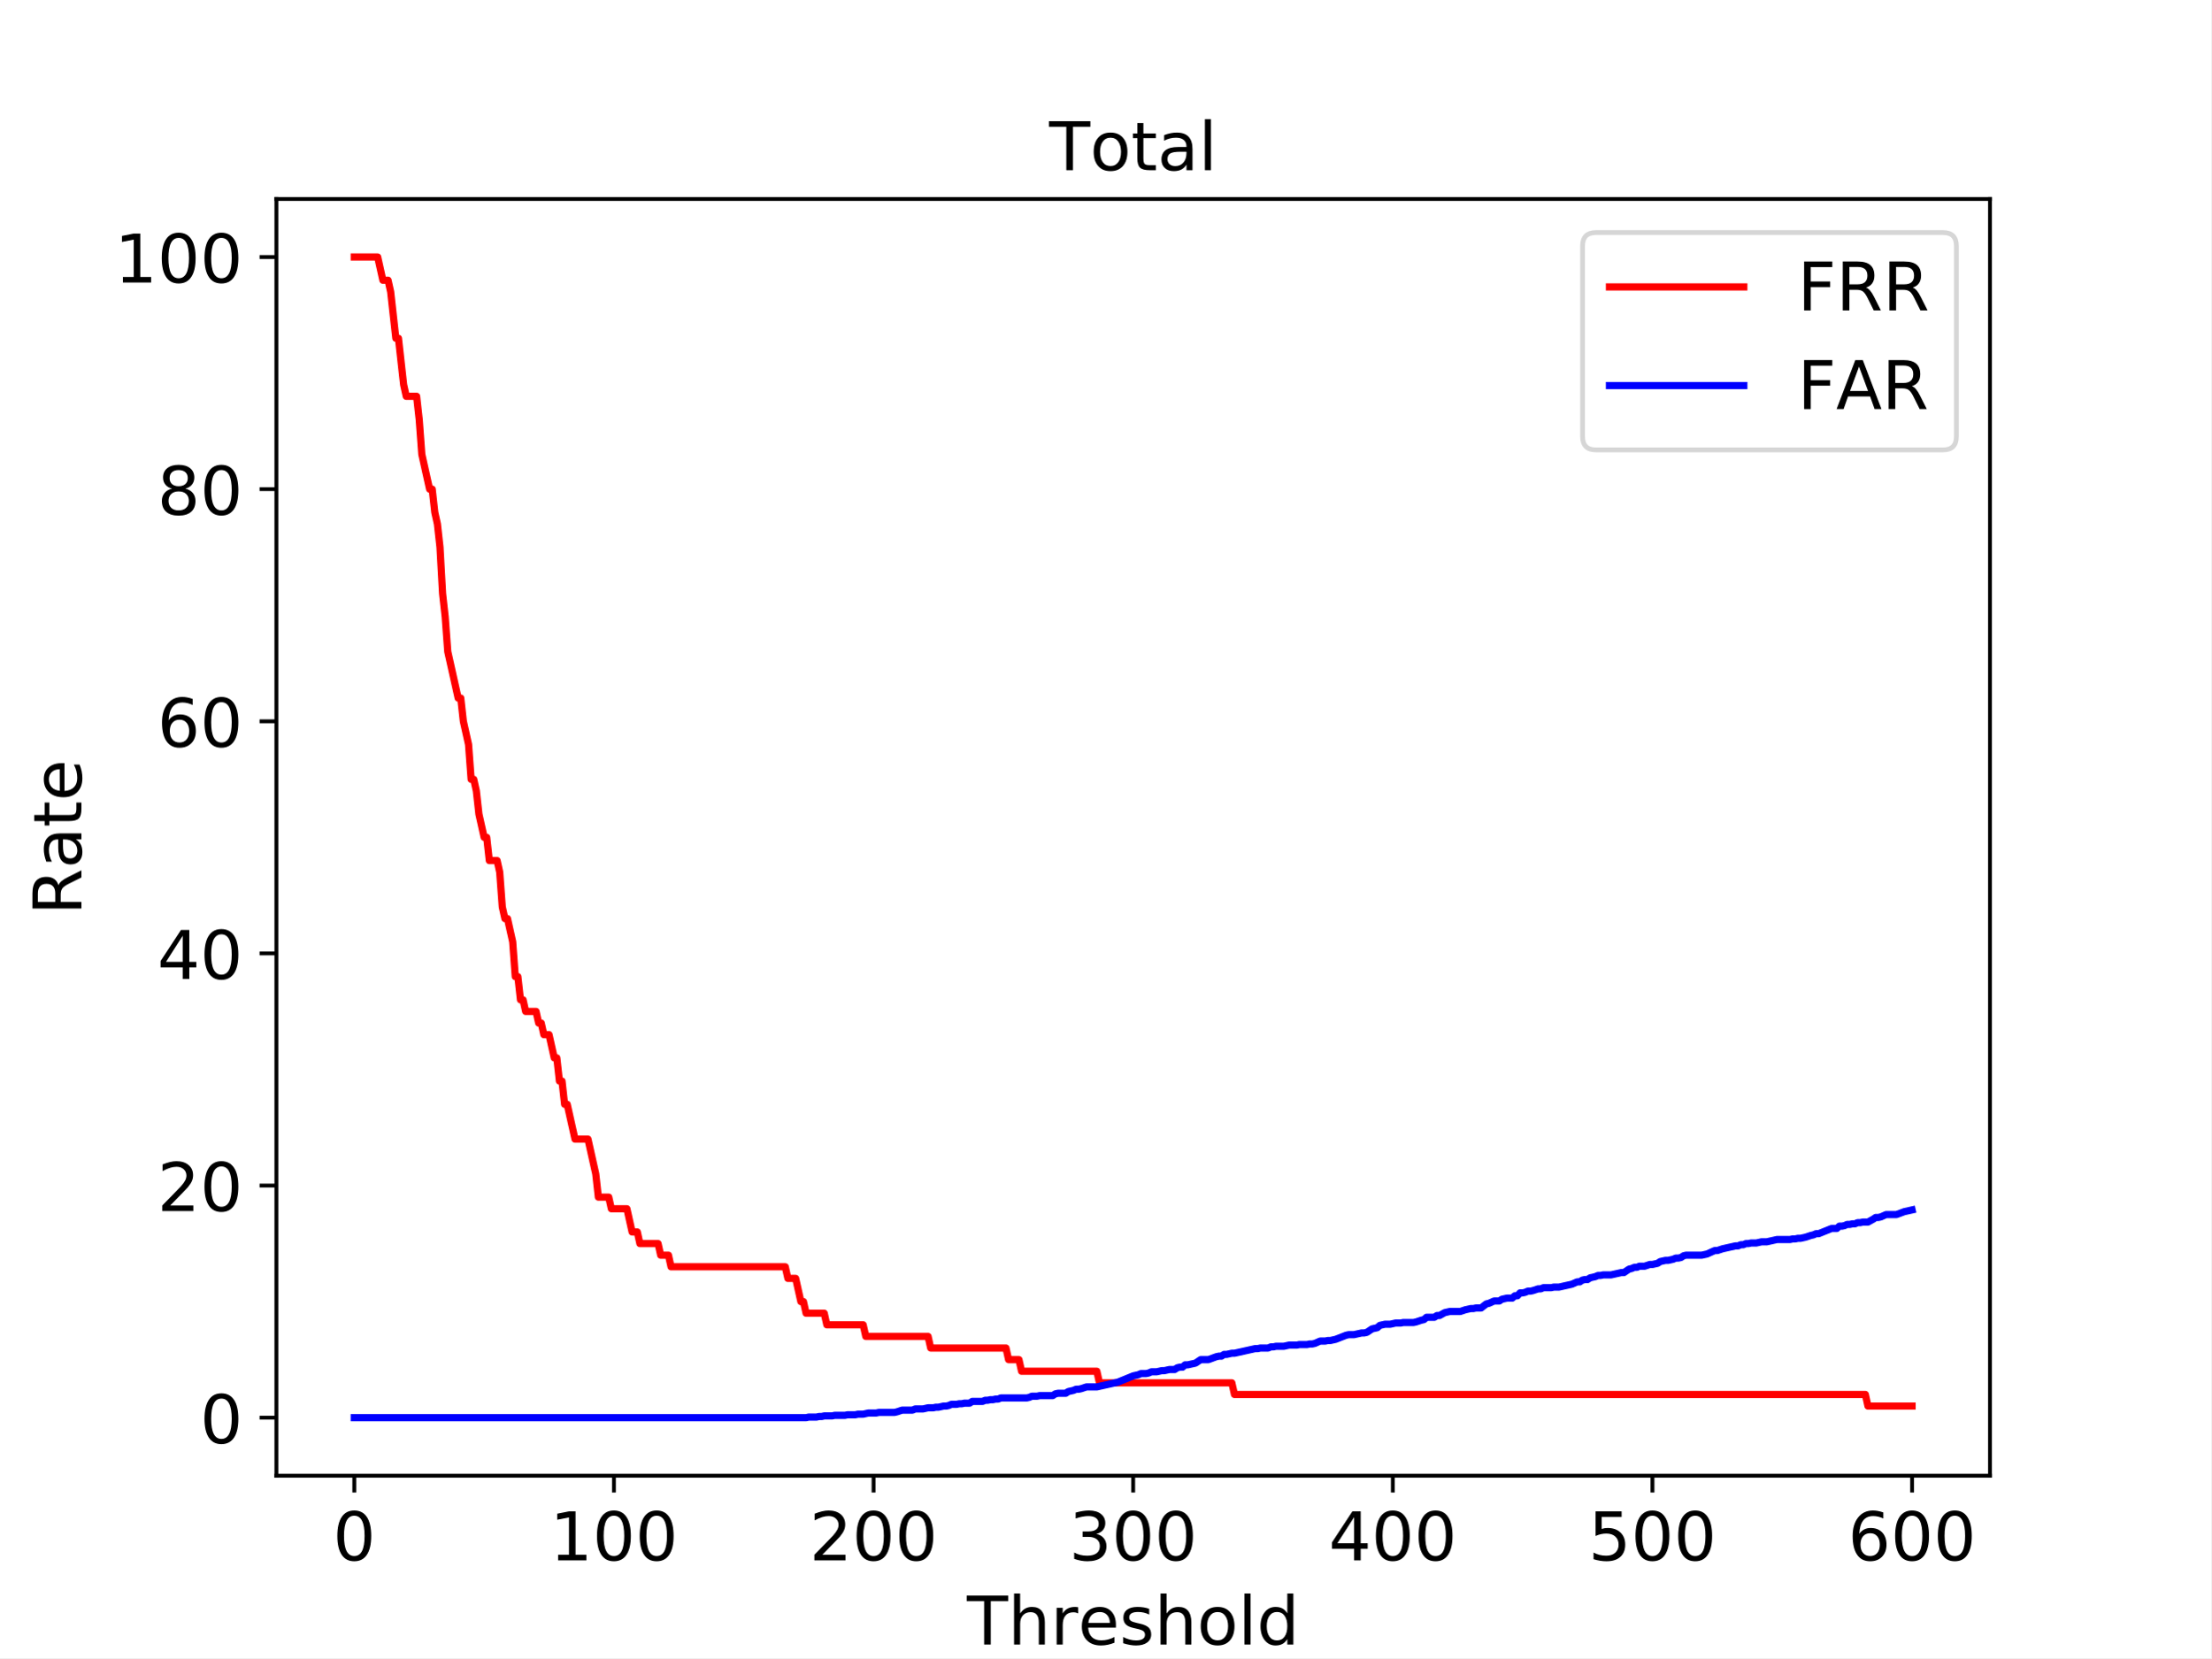
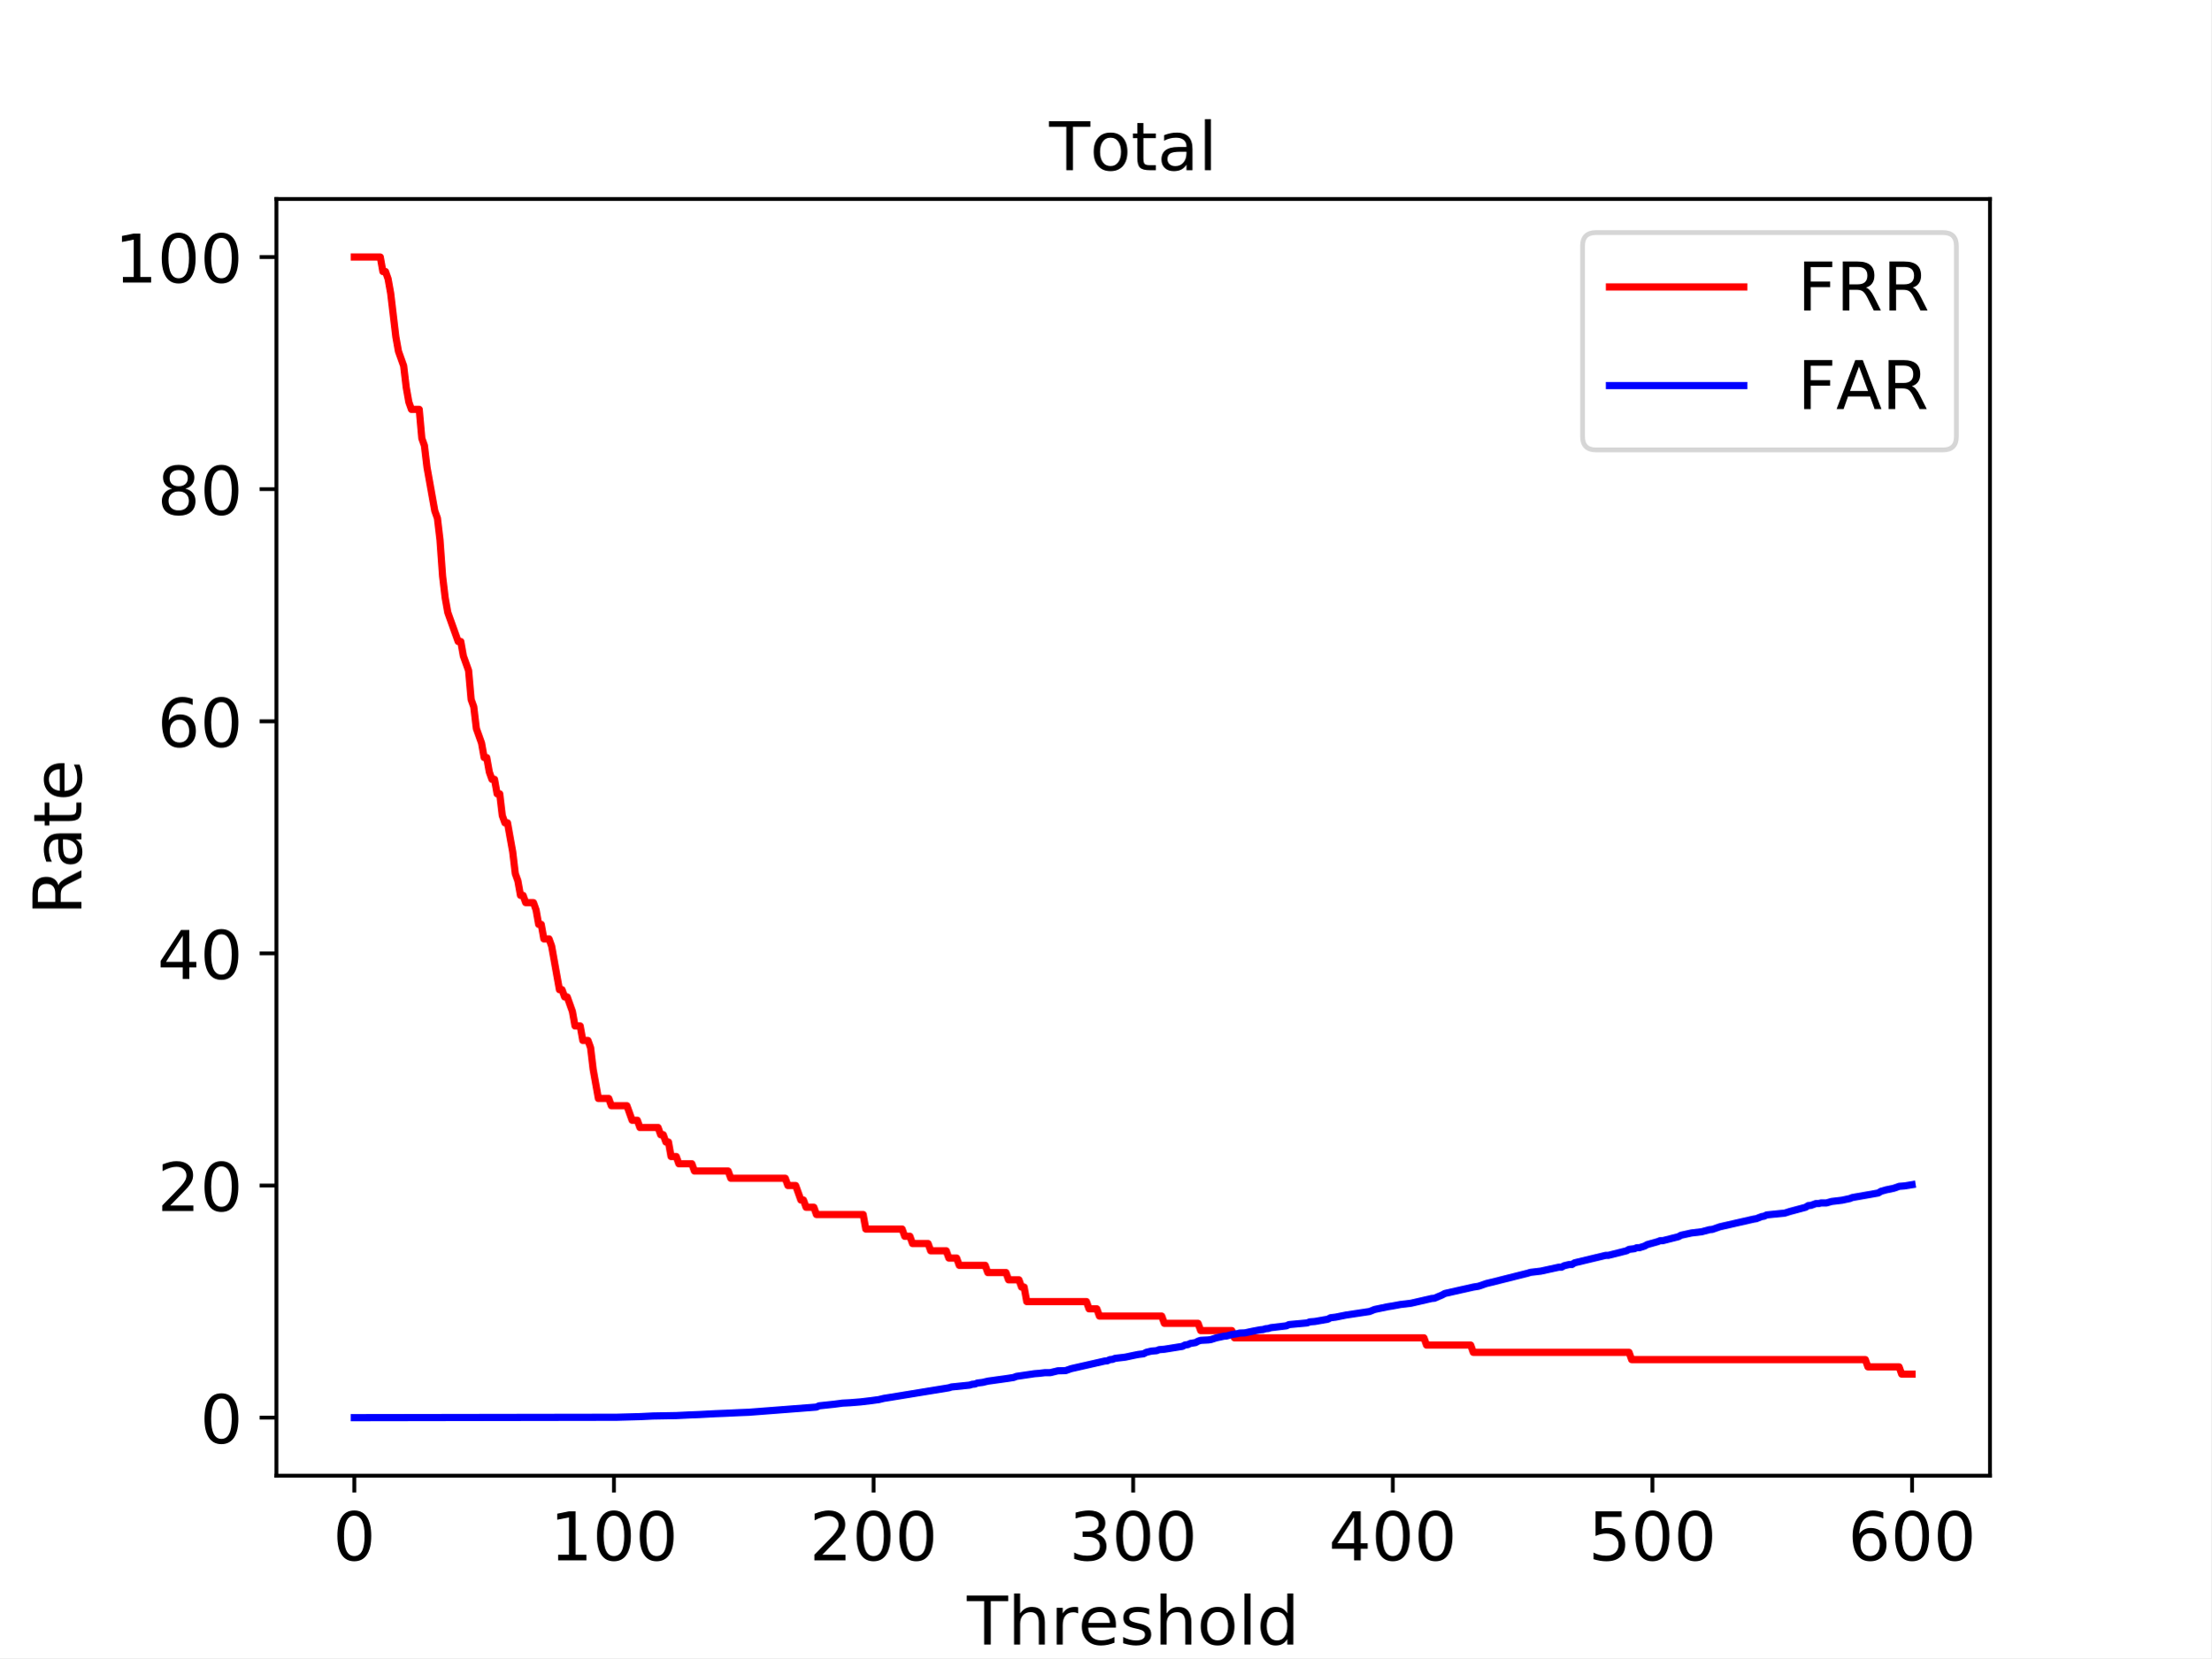
<svg xmlns="http://www.w3.org/2000/svg" xmlns:xlink="http://www.w3.org/1999/xlink" height="345.6pt" version="1.1" viewBox="0 0 460.8 345.6" width="460.8pt">
  <defs>
    <style type="text/css">
*{stroke-linecap:butt;stroke-linejoin:round;}
  </style>
  </defs>
  <g id="figure_1">
    <g id="patch_1">
      <path d="M 0 345.6  L 460.8 345.6  L 460.8 0  L 0 0  z " style="fill:#ffffff;" />
    </g>
    <g id="axes_1">
      <g id="patch_2">
        <path d="M 57.6 307.584  L 414.72 307.584  L 414.72 41.472  L 57.6 41.472  z " style="fill:#ffffff;" />
      </g>
      <g id="matplotlib.axis_1">
        <g id="xtick_1">
          <g id="line2d_1">
            <defs>
-               <path d="M 0 0  L 0 3.5  " id="mf4b3f9e26a" style="stroke:#000000;stroke-width:0.8;" />
-             </defs>
-             <g>
-               <use style="stroke:#000000;stroke-width:0.8;" x="73.833" xlink:href="#mf4b3f9e26a" y="307.584" />
+               <path d="M 0 0  L 0 3.5  " id="m0ca2208a7c" style="stroke:#000000;stroke-width:0.8;" />
+             </defs>
+             <g>
+               <use style="stroke:#000000;stroke-width:0.8;" x="73.833" xlink:href="#m0ca2208a7c" y="307.584" />
            </g>
          </g>
          <g id="text_1">
            <defs>
              <path d="M 31.781 66.406  Q 24.172 66.406 20.328 58.906  Q 16.5 51.422 16.5 36.375  Q 16.5 21.391 20.328 13.891  Q 24.172 6.391 31.781 6.391  Q 39.453 6.391 43.281 13.891  Q 47.125 21.391 47.125 36.375  Q 47.125 51.422 43.281 58.906  Q 39.453 66.406 31.781 66.406  z M 31.781 74.219  Q 44.047 74.219 50.516 64.516  Q 56.984 54.828 56.984 36.375  Q 56.984 17.969 50.516 8.266  Q 44.047 -1.422 31.781 -1.422  Q 19.531 -1.422 13.062 8.266  Q 6.594 17.969 6.594 36.375  Q 6.594 54.828 13.062 64.516  Q 19.531 74.219 31.781 74.219  z " id="DejaVuSans-48" />
            </defs>
            <g transform="translate(69.37898 325.2218)scale(0.14 -0.14)">
              <use xlink:href="#DejaVuSans-48" />
            </g>
          </g>
        </g>
        <g id="xtick_2">
          <g id="line2d_2">
            <g>
-               <use style="stroke:#000000;stroke-width:0.8;" x="127.942" xlink:href="#mf4b3f9e26a" y="307.584" />
+               <use style="stroke:#000000;stroke-width:0.8;" x="127.942" xlink:href="#m0ca2208a7c" y="307.584" />
            </g>
          </g>
          <g id="text_2">
            <defs>
              <path d="M 12.406 8.297  L 28.516 8.297  L 28.516 63.922  L 10.984 60.406  L 10.984 69.391  L 28.422 72.906  L 38.281 72.906  L 38.281 8.297  L 54.391 8.297  L 54.391 0  L 12.406 0  z " id="DejaVuSans-49" />
            </defs>
            <g transform="translate(114.5806 325.2218)scale(0.14 -0.14)">
              <use xlink:href="#DejaVuSans-49" />
              <use x="63.623" xlink:href="#DejaVuSans-48" />
              <use x="127.246" xlink:href="#DejaVuSans-48" />
            </g>
          </g>
        </g>
        <g id="xtick_3">
          <g id="line2d_3">
            <g>
-               <use style="stroke:#000000;stroke-width:0.8;" x="182.051" xlink:href="#mf4b3f9e26a" y="307.584" />
+               <use style="stroke:#000000;stroke-width:0.8;" x="182.051" xlink:href="#m0ca2208a7c" y="307.584" />
            </g>
          </g>
          <g id="text_3">
            <defs>
              <path d="M 19.188 8.297  L 53.609 8.297  L 53.609 0  L 7.328 0  L 7.328 8.297  Q 12.938 14.109 22.625 23.891  Q 32.328 33.688 34.812 36.531  Q 39.547 41.844 41.422 45.531  Q 43.312 49.219 43.312 52.781  Q 43.312 58.594 39.234 62.25  Q 35.156 65.922 28.609 65.922  Q 23.969 65.922 18.812 64.312  Q 13.672 62.703 7.812 59.422  L 7.812 69.391  Q 13.766 71.781 18.938 73  Q 24.125 74.219 28.422 74.219  Q 39.75 74.219 46.484 68.547  Q 53.219 62.891 53.219 53.422  Q 53.219 48.922 51.531 44.891  Q 49.859 40.875 45.406 35.406  Q 44.188 33.984 37.641 27.219  Q 31.109 20.453 19.188 8.297  z " id="DejaVuSans-50" />
            </defs>
            <g transform="translate(168.6897 325.2218)scale(0.14 -0.14)">
              <use xlink:href="#DejaVuSans-50" />
              <use x="63.623" xlink:href="#DejaVuSans-48" />
              <use x="127.246" xlink:href="#DejaVuSans-48" />
            </g>
          </g>
        </g>
        <g id="xtick_4">
          <g id="line2d_4">
            <g>
-               <use style="stroke:#000000;stroke-width:0.8;" x="236.16" xlink:href="#mf4b3f9e26a" y="307.584" />
+               <use style="stroke:#000000;stroke-width:0.8;" x="236.16" xlink:href="#m0ca2208a7c" y="307.584" />
            </g>
          </g>
          <g id="text_4">
            <defs>
              <path d="M 40.578 39.312  Q 47.656 37.797 51.625 33  Q 55.609 28.219 55.609 21.188  Q 55.609 10.406 48.188 4.484  Q 40.766 -1.422 27.094 -1.422  Q 22.516 -1.422 17.656 -0.516  Q 12.797 0.391 7.625 2.203  L 7.625 11.719  Q 11.719 9.328 16.594 8.109  Q 21.484 6.891 26.812 6.891  Q 36.078 6.891 40.938 10.547  Q 45.797 14.203 45.797 21.188  Q 45.797 27.641 41.281 31.266  Q 36.766 34.906 28.719 34.906  L 20.219 34.906  L 20.219 43.016  L 29.109 43.016  Q 36.375 43.016 40.234 45.922  Q 44.094 48.828 44.094 54.297  Q 44.094 59.906 40.109 62.906  Q 36.141 65.922 28.719 65.922  Q 24.656 65.922 20.016 65.031  Q 15.375 64.156 9.812 62.312  L 9.812 71.094  Q 15.438 72.656 20.344 73.438  Q 25.25 74.219 29.594 74.219  Q 40.828 74.219 47.359 69.109  Q 53.906 64.016 53.906 55.328  Q 53.906 49.266 50.438 45.094  Q 46.969 40.922 40.578 39.312  z " id="DejaVuSans-51" />
            </defs>
            <g transform="translate(222.7988 325.2218)scale(0.14 -0.14)">
              <use xlink:href="#DejaVuSans-51" />
              <use x="63.623" xlink:href="#DejaVuSans-48" />
              <use x="127.246" xlink:href="#DejaVuSans-48" />
            </g>
          </g>
        </g>
        <g id="xtick_5">
          <g id="line2d_5">
            <g>
-               <use style="stroke:#000000;stroke-width:0.8;" x="290.269" xlink:href="#mf4b3f9e26a" y="307.584" />
+               <use style="stroke:#000000;stroke-width:0.8;" x="290.269" xlink:href="#m0ca2208a7c" y="307.584" />
            </g>
          </g>
          <g id="text_5">
            <defs>
              <path d="M 37.797 64.312  L 12.891 25.391  L 37.797 25.391  z M 35.203 72.906  L 47.609 72.906  L 47.609 25.391  L 58.016 25.391  L 58.016 17.188  L 47.609 17.188  L 47.609 0  L 37.797 0  L 37.797 17.188  L 4.891 17.188  L 4.891 26.703  z " id="DejaVuSans-52" />
            </defs>
            <g transform="translate(276.9078 325.2218)scale(0.14 -0.14)">
              <use xlink:href="#DejaVuSans-52" />
              <use x="63.623" xlink:href="#DejaVuSans-48" />
              <use x="127.246" xlink:href="#DejaVuSans-48" />
            </g>
          </g>
        </g>
        <g id="xtick_6">
          <g id="line2d_6">
            <g>
-               <use style="stroke:#000000;stroke-width:0.8;" x="344.378" xlink:href="#mf4b3f9e26a" y="307.584" />
+               <use style="stroke:#000000;stroke-width:0.8;" x="344.378" xlink:href="#m0ca2208a7c" y="307.584" />
            </g>
          </g>
          <g id="text_6">
            <defs>
              <path d="M 10.797 72.906  L 49.516 72.906  L 49.516 64.594  L 19.828 64.594  L 19.828 46.734  Q 21.969 47.469 24.109 47.828  Q 26.266 48.188 28.422 48.188  Q 40.625 48.188 47.75 41.5  Q 54.891 34.812 54.891 23.391  Q 54.891 11.625 47.562 5.094  Q 40.234 -1.422 26.906 -1.422  Q 22.312 -1.422 17.547 -0.641  Q 12.797 0.141 7.719 1.703  L 7.719 11.625  Q 12.109 9.234 16.797 8.062  Q 21.484 6.891 26.703 6.891  Q 35.156 6.891 40.078 11.328  Q 45.016 15.766 45.016 23.391  Q 45.016 31 40.078 35.438  Q 35.156 39.891 26.703 39.891  Q 22.75 39.891 18.812 39.016  Q 14.891 38.141 10.797 36.281  z " id="DejaVuSans-53" />
            </defs>
            <g transform="translate(331.0169 325.2218)scale(0.14 -0.14)">
              <use xlink:href="#DejaVuSans-53" />
              <use x="63.623" xlink:href="#DejaVuSans-48" />
              <use x="127.246" xlink:href="#DejaVuSans-48" />
            </g>
          </g>
        </g>
        <g id="xtick_7">
          <g id="line2d_7">
            <g>
-               <use style="stroke:#000000;stroke-width:0.8;" x="398.487" xlink:href="#mf4b3f9e26a" y="307.584" />
+               <use style="stroke:#000000;stroke-width:0.8;" x="398.487" xlink:href="#m0ca2208a7c" y="307.584" />
            </g>
          </g>
          <g id="text_7">
            <defs>
              <path d="M 33.016 40.375  Q 26.375 40.375 22.484 35.828  Q 18.609 31.297 18.609 23.391  Q 18.609 15.531 22.484 10.953  Q 26.375 6.391 33.016 6.391  Q 39.656 6.391 43.531 10.953  Q 47.406 15.531 47.406 23.391  Q 47.406 31.297 43.531 35.828  Q 39.656 40.375 33.016 40.375  z M 52.594 71.297  L 52.594 62.312  Q 48.875 64.062 45.094 64.984  Q 41.312 65.922 37.594 65.922  Q 27.828 65.922 22.672 59.328  Q 17.531 52.734 16.797 39.406  Q 19.672 43.656 24.016 45.922  Q 28.375 48.188 33.594 48.188  Q 44.578 48.188 50.953 41.516  Q 57.328 34.859 57.328 23.391  Q 57.328 12.156 50.688 5.359  Q 44.047 -1.422 33.016 -1.422  Q 20.359 -1.422 13.672 8.266  Q 6.984 17.969 6.984 36.375  Q 6.984 53.656 15.188 63.938  Q 23.391 74.219 37.203 74.219  Q 40.922 74.219 44.703 73.484  Q 48.484 72.75 52.594 71.297  z " id="DejaVuSans-54" />
            </defs>
            <g transform="translate(385.126 325.2218)scale(0.14 -0.14)">
              <use xlink:href="#DejaVuSans-54" />
              <use x="63.623" xlink:href="#DejaVuSans-48" />
              <use x="127.246" xlink:href="#DejaVuSans-48" />
            </g>
          </g>
        </g>
        <g id="text_8">
          <defs>
            <path d="M -0.297 72.906  L 61.375 72.906  L 61.375 64.594  L 35.5 64.594  L 35.5 0  L 25.594 0  L 25.594 64.594  L -0.297 64.594  z " id="DejaVuSans-84" />
            <path d="M 54.891 33.016  L 54.891 0  L 45.906 0  L 45.906 32.719  Q 45.906 40.484 42.875 44.328  Q 39.844 48.188 33.797 48.188  Q 26.516 48.188 22.312 43.547  Q 18.109 38.922 18.109 30.906  L 18.109 0  L 9.078 0  L 9.078 75.984  L 18.109 75.984  L 18.109 46.188  Q 21.344 51.125 25.703 53.562  Q 30.078 56 35.797 56  Q 45.219 56 50.047 50.172  Q 54.891 44.344 54.891 33.016  z " id="DejaVuSans-104" />
            <path d="M 41.109 46.297  Q 39.594 47.172 37.812 47.578  Q 36.031 48 33.891 48  Q 26.266 48 22.188 43.047  Q 18.109 38.094 18.109 28.812  L 18.109 0  L 9.078 0  L 9.078 54.688  L 18.109 54.688  L 18.109 46.188  Q 20.953 51.172 25.484 53.578  Q 30.031 56 36.531 56  Q 37.453 56 38.578 55.875  Q 39.703 55.766 41.062 55.516  z " id="DejaVuSans-114" />
            <path d="M 56.203 29.594  L 56.203 25.203  L 14.891 25.203  Q 15.484 15.922 20.484 11.062  Q 25.484 6.203 34.422 6.203  Q 39.594 6.203 44.453 7.469  Q 49.312 8.734 54.109 11.281  L 54.109 2.781  Q 49.266 0.734 44.188 -0.344  Q 39.109 -1.422 33.891 -1.422  Q 20.797 -1.422 13.156 6.188  Q 5.516 13.812 5.516 26.812  Q 5.516 40.234 12.766 48.109  Q 20.016 56 32.328 56  Q 43.359 56 49.781 48.891  Q 56.203 41.797 56.203 29.594  z M 47.219 32.234  Q 47.125 39.594 43.094 43.984  Q 39.062 48.391 32.422 48.391  Q 24.906 48.391 20.391 44.141  Q 15.875 39.891 15.188 32.172  z " id="DejaVuSans-101" />
            <path d="M 44.281 53.078  L 44.281 44.578  Q 40.484 46.531 36.375 47.5  Q 32.281 48.484 27.875 48.484  Q 21.188 48.484 17.844 46.438  Q 14.5 44.391 14.5 40.281  Q 14.5 37.156 16.891 35.375  Q 19.281 33.594 26.516 31.984  L 29.594 31.297  Q 39.156 29.25 43.188 25.516  Q 47.219 21.781 47.219 15.094  Q 47.219 7.469 41.188 3.016  Q 35.156 -1.422 24.609 -1.422  Q 20.219 -1.422 15.453 -0.562  Q 10.688 0.297 5.422 2  L 5.422 11.281  Q 10.406 8.688 15.234 7.391  Q 20.062 6.109 24.812 6.109  Q 31.156 6.109 34.562 8.281  Q 37.984 10.453 37.984 14.406  Q 37.984 18.062 35.516 20.016  Q 33.062 21.969 24.703 23.781  L 21.578 24.516  Q 13.234 26.266 9.516 29.906  Q 5.812 33.547 5.812 39.891  Q 5.812 47.609 11.281 51.797  Q 16.75 56 26.812 56  Q 31.781 56 36.172 55.266  Q 40.578 54.547 44.281 53.078  z " id="DejaVuSans-115" />
            <path d="M 30.609 48.391  Q 23.391 48.391 19.188 42.75  Q 14.984 37.109 14.984 27.297  Q 14.984 17.484 19.156 11.844  Q 23.344 6.203 30.609 6.203  Q 37.797 6.203 41.984 11.859  Q 46.188 17.531 46.188 27.297  Q 46.188 37.016 41.984 42.703  Q 37.797 48.391 30.609 48.391  z M 30.609 56  Q 42.328 56 49.016 48.375  Q 55.719 40.766 55.719 27.297  Q 55.719 13.875 49.016 6.219  Q 42.328 -1.422 30.609 -1.422  Q 18.844 -1.422 12.172 6.219  Q 5.516 13.875 5.516 27.297  Q 5.516 40.766 12.172 48.375  Q 18.844 56 30.609 56  z " id="DejaVuSans-111" />
            <path d="M 9.422 75.984  L 18.406 75.984  L 18.406 0  L 9.422 0  z " id="DejaVuSans-108" />
            <path d="M 45.406 46.391  L 45.406 75.984  L 54.391 75.984  L 54.391 0  L 45.406 0  L 45.406 8.203  Q 42.578 3.328 38.25 0.953  Q 33.938 -1.422 27.875 -1.422  Q 17.969 -1.422 11.734 6.484  Q 5.516 14.406 5.516 27.297  Q 5.516 40.188 11.734 48.094  Q 17.969 56 27.875 56  Q 33.938 56 38.25 53.625  Q 42.578 51.266 45.406 46.391  z M 14.797 27.297  Q 14.797 17.391 18.875 11.75  Q 22.953 6.109 30.078 6.109  Q 37.203 6.109 41.297 11.75  Q 45.406 17.391 45.406 27.297  Q 45.406 37.203 41.297 42.844  Q 37.203 48.484 30.078 48.484  Q 22.953 48.484 18.875 42.844  Q 14.797 37.203 14.797 27.297  z " id="DejaVuSans-100" />
          </defs>
          <g transform="translate(201.5111 342.7712)scale(0.14 -0.14)">
            <use xlink:href="#DejaVuSans-84" />
            <use x="61.084" xlink:href="#DejaVuSans-104" />
            <use x="124.463" xlink:href="#DejaVuSans-114" />
            <use x="165.545" xlink:href="#DejaVuSans-101" />
            <use x="227.068" xlink:href="#DejaVuSans-115" />
            <use x="279.168" xlink:href="#DejaVuSans-104" />
            <use x="342.547" xlink:href="#DejaVuSans-111" />
            <use x="403.729" xlink:href="#DejaVuSans-108" />
            <use x="431.512" xlink:href="#DejaVuSans-100" />
          </g>
        </g>
      </g>
      <g id="matplotlib.axis_2">
        <g id="ytick_1">
          <g id="line2d_8">
            <defs>
-               <path d="M 0 0  L -3.5 0  " id="m99a7477999" style="stroke:#000000;stroke-width:0.8;" />
-             </defs>
-             <g>
-               <use style="stroke:#000000;stroke-width:0.8;" x="57.6" xlink:href="#m99a7477999" y="295.488" />
+               <path d="M 0 0  L -3.5 0  " id="m45d516241f" style="stroke:#000000;stroke-width:0.8;" />
+             </defs>
+             <g>
+               <use style="stroke:#000000;stroke-width:0.8;" x="57.6" xlink:href="#m45d516241f" y="295.488" />
            </g>
          </g>
          <g id="text_9">
            <g transform="translate(41.6925 300.8069)scale(0.14 -0.14)">
              <use xlink:href="#DejaVuSans-48" />
            </g>
          </g>
        </g>
        <g id="ytick_2">
          <g id="line2d_9">
            <g>
-               <use style="stroke:#000000;stroke-width:0.8;" x="57.6" xlink:href="#m99a7477999" y="247.104" />
+               <use style="stroke:#000000;stroke-width:0.8;" x="57.6" xlink:href="#m45d516241f" y="247.104" />
            </g>
          </g>
          <g id="text_10">
            <g transform="translate(32.785 252.4229)scale(0.14 -0.14)">
              <use xlink:href="#DejaVuSans-50" />
              <use x="63.623" xlink:href="#DejaVuSans-48" />
            </g>
          </g>
        </g>
        <g id="ytick_3">
          <g id="line2d_10">
            <g>
-               <use style="stroke:#000000;stroke-width:0.8;" x="57.6" xlink:href="#m99a7477999" y="198.72" />
+               <use style="stroke:#000000;stroke-width:0.8;" x="57.6" xlink:href="#m45d516241f" y="198.72" />
            </g>
          </g>
          <g id="text_11">
            <g transform="translate(32.785 204.0389)scale(0.14 -0.14)">
              <use xlink:href="#DejaVuSans-52" />
              <use x="63.623" xlink:href="#DejaVuSans-48" />
            </g>
          </g>
        </g>
        <g id="ytick_4">
          <g id="line2d_11">
            <g>
-               <use style="stroke:#000000;stroke-width:0.8;" x="57.6" xlink:href="#m99a7477999" y="150.336" />
+               <use style="stroke:#000000;stroke-width:0.8;" x="57.6" xlink:href="#m45d516241f" y="150.336" />
            </g>
          </g>
          <g id="text_12">
            <g transform="translate(32.785 155.6549)scale(0.14 -0.14)">
              <use xlink:href="#DejaVuSans-54" />
              <use x="63.623" xlink:href="#DejaVuSans-48" />
            </g>
          </g>
        </g>
        <g id="ytick_5">
          <g id="line2d_12">
            <g>
-               <use style="stroke:#000000;stroke-width:0.8;" x="57.6" xlink:href="#m99a7477999" y="101.952" />
+               <use style="stroke:#000000;stroke-width:0.8;" x="57.6" xlink:href="#m45d516241f" y="101.952" />
            </g>
          </g>
          <g id="text_13">
            <defs>
              <path d="M 31.781 34.625  Q 24.75 34.625 20.719 30.859  Q 16.703 27.094 16.703 20.516  Q 16.703 13.922 20.719 10.156  Q 24.75 6.391 31.781 6.391  Q 38.812 6.391 42.859 10.172  Q 46.922 13.969 46.922 20.516  Q 46.922 27.094 42.891 30.859  Q 38.875 34.625 31.781 34.625  z M 21.922 38.812  Q 15.578 40.375 12.031 44.719  Q 8.5 49.078 8.5 55.328  Q 8.5 64.062 14.719 69.141  Q 20.953 74.219 31.781 74.219  Q 42.672 74.219 48.875 69.141  Q 55.078 64.062 55.078 55.328  Q 55.078 49.078 51.531 44.719  Q 48 40.375 41.703 38.812  Q 48.828 37.156 52.797 32.312  Q 56.781 27.484 56.781 20.516  Q 56.781 9.906 50.312 4.234  Q 43.844 -1.422 31.781 -1.422  Q 19.734 -1.422 13.25 4.234  Q 6.781 9.906 6.781 20.516  Q 6.781 27.484 10.781 32.312  Q 14.797 37.156 21.922 38.812  z M 18.312 54.391  Q 18.312 48.734 21.844 45.562  Q 25.391 42.391 31.781 42.391  Q 38.141 42.391 41.719 45.562  Q 45.312 48.734 45.312 54.391  Q 45.312 60.062 41.719 63.234  Q 38.141 66.406 31.781 66.406  Q 25.391 66.406 21.844 63.234  Q 18.312 60.062 18.312 54.391  z " id="DejaVuSans-56" />
            </defs>
            <g transform="translate(32.785 107.2709)scale(0.14 -0.14)">
              <use xlink:href="#DejaVuSans-56" />
              <use x="63.623" xlink:href="#DejaVuSans-48" />
            </g>
          </g>
        </g>
        <g id="ytick_6">
          <g id="line2d_13">
            <g>
-               <use style="stroke:#000000;stroke-width:0.8;" x="57.6" xlink:href="#m99a7477999" y="53.568" />
+               <use style="stroke:#000000;stroke-width:0.8;" x="57.6" xlink:href="#m45d516241f" y="53.568" />
            </g>
          </g>
          <g id="text_14">
            <g transform="translate(23.8775 58.88691)scale(0.14 -0.14)">
              <use xlink:href="#DejaVuSans-49" />
              <use x="63.623" xlink:href="#DejaVuSans-48" />
              <use x="127.246" xlink:href="#DejaVuSans-48" />
            </g>
          </g>
        </g>
        <g id="text_15">
          <defs>
            <path d="M 44.391 34.188  Q 47.562 33.109 50.562 29.594  Q 53.562 26.078 56.594 19.922  L 66.609 0  L 56 0  L 46.688 18.703  Q 43.062 26.031 39.672 28.422  Q 36.281 30.812 30.422 30.812  L 19.672 30.812  L 19.672 0  L 9.812 0  L 9.812 72.906  L 32.078 72.906  Q 44.578 72.906 50.734 67.672  Q 56.891 62.453 56.891 51.906  Q 56.891 45.016 53.688 40.469  Q 50.484 35.938 44.391 34.188  z M 19.672 64.797  L 19.672 38.922  L 32.078 38.922  Q 39.203 38.922 42.844 42.219  Q 46.484 45.516 46.484 51.906  Q 46.484 58.297 42.844 61.547  Q 39.203 64.797 32.078 64.797  z " id="DejaVuSans-82" />
            <path d="M 34.281 27.484  Q 23.391 27.484 19.188 25  Q 14.984 22.516 14.984 16.5  Q 14.984 11.719 18.141 8.906  Q 21.297 6.109 26.703 6.109  Q 34.188 6.109 38.703 11.406  Q 43.219 16.703 43.219 25.484  L 43.219 27.484  z M 52.203 31.203  L 52.203 0  L 43.219 0  L 43.219 8.297  Q 40.141 3.328 35.547 0.953  Q 30.953 -1.422 24.312 -1.422  Q 15.922 -1.422 10.953 3.297  Q 6 8.016 6 15.922  Q 6 25.141 12.172 29.828  Q 18.359 34.516 30.609 34.516  L 43.219 34.516  L 43.219 35.406  Q 43.219 41.609 39.141 45  Q 35.062 48.391 27.688 48.391  Q 23 48.391 18.547 47.266  Q 14.109 46.141 10.016 43.891  L 10.016 52.203  Q 14.938 54.109 19.578 55.047  Q 24.219 56 28.609 56  Q 40.484 56 46.344 49.844  Q 52.203 43.703 52.203 31.203  z " id="DejaVuSans-97" />
            <path d="M 18.312 70.219  L 18.312 54.688  L 36.812 54.688  L 36.812 47.703  L 18.312 47.703  L 18.312 18.016  Q 18.312 11.328 20.141 9.422  Q 21.969 7.516 27.594 7.516  L 36.812 7.516  L 36.812 0  L 27.594 0  Q 17.188 0 13.234 3.875  Q 9.281 7.766 9.281 18.016  L 9.281 47.703  L 2.688 47.703  L 2.688 54.688  L 9.281 54.688  L 9.281 70.219  z " id="DejaVuSans-116" />
          </defs>
          <g transform="translate(16.96594 190.7308)rotate(-90)scale(0.14 -0.14)">
            <use xlink:href="#DejaVuSans-82" />
            <use x="69.451" xlink:href="#DejaVuSans-97" />
            <use x="130.73" xlink:href="#DejaVuSans-116" />
            <use x="169.939" xlink:href="#DejaVuSans-101" />
          </g>
        </g>
      </g>
      <g id="line2d_14">
-         <path clip-path="url(#pa098301bd2)" d="M 73.833 53.568  L 78.703 53.568  L 79.785 58.406  L 80.867 58.406  L 81.408 60.826  L 82.49 70.502  L 83.031 70.502  L 84.113 80.179  L 84.655 82.598  L 86.819 82.598  L 87.36 87.437  L 87.901 94.694  L 89.524 101.952  L 90.065 101.952  L 90.607 106.79  L 91.148 109.21  L 91.689 114.048  L 92.23 123.725  L 92.771 128.563  L 93.312 135.821  L 95.476 145.498  L 96.017 145.498  L 96.559 150.336  L 97.641 155.174  L 98.182 162.432  L 98.723 162.432  L 99.264 164.851  L 99.805 169.69  L 100.887 174.528  L 101.428 174.528  L 101.969 179.366  L 103.593 179.366  L 104.134 181.786  L 104.675 189.043  L 105.216 191.462  L 105.757 191.462  L 106.839 196.301  L 107.38 203.558  L 107.921 203.558  L 108.463 208.397  L 109.004 208.397  L 109.545 210.816  L 111.709 210.816  L 112.25 213.235  L 112.791 213.235  L 113.332 215.654  L 114.415 215.654  L 115.497 220.493  L 116.038 220.493  L 116.579 225.331  L 117.12 225.331  L 117.661 230.17  L 118.202 230.17  L 119.825 237.427  L 122.531 237.427  L 124.154 244.685  L 124.695 249.523  L 126.86 249.523  L 127.401 251.942  L 130.647 251.942  L 131.729 256.781  L 132.812 256.781  L 133.353 259.2  L 137.14 259.2  L 137.681 261.619  L 139.305 261.619  L 139.846 264.038  L 163.654 264.038  L 164.195 266.458  L 165.818 266.458  L 166.9 271.296  L 167.441 271.296  L 167.983 273.715  L 171.77 273.715  L 172.311 276.134  L 179.887 276.134  L 180.428 278.554  L 193.414 278.554  L 193.955 280.973  L 209.647 280.973  L 210.188 283.392  L 212.352 283.392  L 212.893 285.811  L 228.585 285.811  L 229.126 288.23  L 256.721 288.23  L 257.263 290.65  L 388.748 290.65  L 389.289 293.069  L 398.487 293.069  L 398.487 293.069  " style="fill:none;stroke:#ff0000;stroke-linecap:square;stroke-width:1.5;" />
+         <path clip-path="url(#p61e03d26b8)" d="M 73.833 53.568  L 79.244 53.568  L 79.785 56.592  L 80.326 56.592  L 80.867 58.104  L 81.408 61.128  L 82.49 70.2  L 83.031 73.224  L 84.113 76.248  L 84.655 80.784  L 85.196 83.808  L 85.737 85.32  L 87.36 85.32  L 87.901 91.368  L 88.442 92.88  L 88.983 97.416  L 90.607 106.488  L 91.148 108  L 91.689 112.536  L 92.23 120.096  L 92.771 124.632  L 93.312 127.656  L 95.476 133.704  L 96.017 133.704  L 96.559 136.728  L 97.641 139.752  L 98.182 145.8  L 98.723 147.312  L 99.264 151.848  L 100.346 154.872  L 100.887 157.896  L 101.428 157.896  L 101.969 160.92  L 102.511 162.432  L 103.052 162.432  L 103.593 165.456  L 104.134 165.456  L 104.675 169.992  L 105.216 171.504  L 105.757 171.504  L 106.839 177.552  L 107.38 182.088  L 107.921 183.6  L 108.463 186.624  L 109.004 186.624  L 109.545 188.136  L 111.168 188.136  L 111.709 189.648  L 112.25 192.672  L 112.791 192.672  L 113.332 195.696  L 114.415 195.696  L 114.956 197.208  L 116.579 206.28  L 117.12 206.28  L 117.661 207.792  L 118.202 207.792  L 119.284 210.816  L 119.825 213.84  L 120.908 213.84  L 121.449 216.864  L 122.531 216.864  L 123.072 218.376  L 123.613 222.912  L 124.695 228.96  L 126.86 228.96  L 127.401 230.472  L 130.647 230.472  L 131.729 233.496  L 132.812 233.496  L 133.353 235.008  L 137.14 235.008  L 137.681 236.52  L 138.223 236.52  L 138.764 238.032  L 139.305 238.032  L 139.846 241.056  L 140.928 241.056  L 141.469 242.568  L 144.175 242.568  L 144.716 244.08  L 151.75 244.08  L 152.291 245.592  L 163.654 245.592  L 164.195 247.104  L 165.818 247.104  L 166.9 250.128  L 167.441 250.128  L 167.983 251.64  L 169.606 251.64  L 170.147 253.152  L 179.887 253.152  L 180.428 256.176  L 188.003 256.176  L 188.544 257.688  L 189.626 257.688  L 190.167 259.2  L 193.414 259.2  L 193.955 260.712  L 197.201 260.712  L 197.743 262.224  L 199.366 262.224  L 199.907 263.736  L 205.318 263.736  L 205.859 265.248  L 209.647 265.248  L 210.188 266.76  L 212.352 266.76  L 212.893 268.272  L 213.434 268.272  L 213.975 271.296  L 226.42 271.296  L 226.961 272.808  L 228.585 272.808  L 229.126 274.32  L 242.112 274.32  L 242.653 275.832  L 249.687 275.832  L 250.228 277.344  L 256.721 277.344  L 257.263 278.856  L 296.762 278.856  L 297.303 280.368  L 306.502 280.368  L 307.043 281.88  L 339.508 281.88  L 340.049 283.392  L 388.748 283.392  L 389.289 284.904  L 395.782 284.904  L 396.323 286.416  L 398.487 286.416  L 398.487 286.416  " style="fill:none;stroke:#ff0000;stroke-linecap:square;stroke-width:1.5;" />
      </g>
      <g id="line2d_15">
-         <path clip-path="url(#pa098301bd2)" d="M 73.833 295.488  L 167.983 295.488  L 168.524 295.367  L 170.147 295.367  L 170.688 295.246  L 171.229 295.246  L 171.77 295.125  L 173.393 295.125  L 173.935 295.004  L 176.099 295.004  L 176.64 294.883  L 178.263 294.883  L 178.804 294.762  L 179.887 294.762  L 180.969 294.52  L 182.592 294.52  L 183.133 294.399  L 186.38 294.399  L 186.921 294.278  L 188.003 293.916  L 190.167 293.916  L 190.708 293.674  L 192.332 293.674  L 193.414 293.432  L 194.496 293.432  L 195.037 293.311  L 195.578 293.311  L 196.66 293.069  L 197.201 293.069  L 197.743 292.948  L 198.284 292.706  L 199.366 292.706  L 199.907 292.585  L 200.448 292.585  L 200.989 292.464  L 202.071 292.464  L 202.612 292.101  L 204.777 292.101  L 205.318 291.859  L 205.859 291.859  L 206.4 291.738  L 206.941 291.738  L 207.482 291.617  L 208.023 291.617  L 208.564 291.375  L 213.975 291.375  L 214.516 291.254  L 215.057 291.012  L 216.14 291.012  L 216.681 290.892  L 219.386 290.892  L 219.927 290.529  L 220.468 290.408  L 222.092 290.408  L 222.633 290.045  L 223.715 289.803  L 224.256 289.561  L 224.797 289.561  L 225.338 289.44  L 226.42 289.077  L 228.585 289.077  L 232.913 288.109  L 236.16 286.779  L 237.242 286.537  L 237.783 286.295  L 238.865 286.295  L 239.407 286.174  L 239.948 285.932  L 241.03 285.932  L 242.112 285.69  L 242.653 285.69  L 243.735 285.448  L 244.817 285.448  L 245.359 285.085  L 245.9 284.964  L 246.441 284.964  L 246.982 284.481  L 247.523 284.481  L 249.146 284.118  L 250.228 283.392  L 251.852 283.392  L 253.475 282.787  L 254.016 282.666  L 254.557 282.666  L 255.098 282.303  L 255.639 282.303  L 256.721 282.061  L 257.263 282.061  L 261.591 281.094  L 262.132 281.094  L 262.673 280.973  L 264.297 280.973  L 264.838 280.731  L 265.379 280.731  L 265.92 280.61  L 267.543 280.61  L 268.625 280.368  L 270.249 280.368  L 270.79 280.247  L 272.413 280.247  L 272.954 280.126  L 273.495 280.126  L 274.036 280.005  L 275.119 279.521  L 276.201 279.521  L 276.742 279.4  L 277.283 279.4  L 278.365 279.158  L 280.529 278.312  L 281.071 278.191  L 282.153 278.191  L 283.776 277.828  L 284.317 277.828  L 284.858 277.707  L 285.94 276.981  L 287.023 276.739  L 287.564 276.255  L 288.646 276.013  L 289.728 276.013  L 290.81 275.772  L 291.892 275.772  L 292.433 275.651  L 294.598 275.651  L 295.139 275.53  L 296.221 275.167  L 296.762 275.046  L 297.303 274.562  L 298.927 274.562  L 299.468 274.199  L 300.009 274.199  L 301.091 273.594  L 302.173 273.352  L 304.337 273.352  L 305.42 272.989  L 306.502 272.748  L 307.043 272.748  L 307.584 272.627  L 308.666 272.627  L 309.748 271.78  L 310.289 271.659  L 311.372 271.175  L 312.454 271.175  L 312.995 270.812  L 314.077 270.57  L 315.159 270.57  L 315.7 270.086  L 316.241 270.086  L 316.783 269.482  L 317.324 269.482  L 317.865 269.361  L 318.406 269.119  L 318.947 269.119  L 319.488 268.998  L 320.57 268.635  L 321.111 268.635  L 321.652 268.393  L 323.276 268.393  L 323.817 268.272  L 324.899 268.272  L 327.604 267.667  L 328.687 267.183  L 329.228 267.183  L 329.769 266.82  L 330.31 266.7  L 330.851 266.7  L 331.392 266.337  L 332.474 266.095  L 333.015 265.853  L 333.556 265.853  L 334.097 265.732  L 335.721 265.732  L 337.885 265.248  L 338.426 265.248  L 339.508 264.522  L 340.049 264.401  L 340.591 264.159  L 341.132 264.159  L 341.673 263.917  L 342.755 263.917  L 343.837 263.555  L 344.378 263.555  L 345.46 263.313  L 346.001 262.95  L 347.084 262.708  L 347.625 262.708  L 348.707 262.466  L 349.248 262.224  L 349.789 262.224  L 350.33 262.103  L 350.871 261.74  L 351.412 261.619  L 354.659 261.619  L 355.741 261.377  L 357.364 260.652  L 357.905 260.652  L 358.988 260.289  L 361.693 259.684  L 362.234 259.684  L 362.775 259.442  L 363.316 259.442  L 363.857 259.2  L 364.399 259.2  L 364.94 259.079  L 366.022 259.079  L 367.104 258.837  L 368.186 258.837  L 370.351 258.353  L 373.056 258.353  L 373.597 258.232  L 374.138 258.232  L 374.679 258.111  L 375.22 258.111  L 376.303 257.869  L 377.385 257.507  L 377.926 257.386  L 378.467 257.144  L 379.008 257.144  L 381.713 256.055  L 382.796 256.055  L 383.337 255.571  L 383.878 255.571  L 384.419 255.45  L 384.96 255.208  L 385.501 255.208  L 386.042 255.087  L 386.583 255.087  L 387.124 254.845  L 387.665 254.845  L 388.207 254.724  L 389.289 254.724  L 390.371 254.12  L 390.912 253.757  L 391.453 253.757  L 391.994 253.636  L 393.076 253.152  L 395.241 253.152  L 396.864 252.547  L 398.487 252.184  L 398.487 252.184  " style="fill:none;stroke:#0000ff;stroke-linecap:square;stroke-width:1.5;" />
+         <path clip-path="url(#p61e03d26b8)" d="M 73.833 295.488  L 128.483 295.402  L 130.106 295.358  L 133.353 295.272  L 136.058 295.142  L 140.928 295.056  L 143.633 294.926  L 145.798 294.84  L 149.044 294.667  L 151.209 294.581  L 153.914 294.451  L 156.079 294.365  L 170.147 293.285  L 170.688 293.026  L 173.935 292.68  L 175.558 292.464  L 177.181 292.378  L 178.263 292.291  L 179.345 292.205  L 181.51 291.946  L 183.133 291.73  L 184.215 291.47  L 185.297 291.298  L 197.743 289.267  L 198.284 289.094  L 202.071 288.706  L 202.612 288.533  L 203.153 288.49  L 203.695 288.274  L 204.777 288.144  L 205.859 287.885  L 210.188 287.28  L 211.27 287.107  L 211.811 286.891  L 215.599 286.33  L 216.681 286.243  L 217.763 286.114  L 218.845 286.114  L 220.468 285.725  L 222.092 285.682  L 223.174 285.293  L 230.208 283.694  L 230.749 283.651  L 231.29 283.392  L 231.831 283.349  L 232.372 283.133  L 234.537 282.874  L 236.16 282.528  L 237.242 282.312  L 238.324 282.182  L 238.865 281.88  L 239.948 281.621  L 241.03 281.534  L 241.571 281.318  L 242.653 281.232  L 246.441 280.627  L 246.982 280.325  L 247.523 280.282  L 248.064 280.022  L 249.146 279.85  L 249.687 279.547  L 250.228 279.374  L 251.852 279.288  L 252.393 279.202  L 253.475 278.856  L 255.098 278.51  L 255.639 278.467  L 256.721 278.165  L 257.804 277.992  L 258.345 277.862  L 259.427 277.819  L 261.05 277.474  L 262.673 277.171  L 263.215 277.128  L 263.756 276.955  L 264.297 276.912  L 264.838 276.739  L 267.002 276.48  L 268.084 276.35  L 268.625 276.091  L 272.413 275.746  L 272.954 275.53  L 274.036 275.443  L 276.742 274.968  L 277.283 274.666  L 278.365 274.536  L 280.529 274.104  L 285.399 273.37  L 286.481 272.938  L 289.187 272.376  L 290.269 272.203  L 291.892 271.901  L 294.057 271.642  L 298.385 270.648  L 298.927 270.605  L 300.55 269.914  L 301.091 269.611  L 307.043 268.272  L 308.125 268.099  L 309.748 267.538  L 310.831 267.278  L 318.406 265.378  L 318.947 265.205  L 321.111 264.946  L 324.899 264.125  L 325.44 264.125  L 325.981 263.822  L 327.063 263.563  L 327.604 263.563  L 328.145 263.218  L 334.639 261.662  L 335.18 261.662  L 338.967 260.712  L 339.508 260.41  L 340.591 260.28  L 341.132 260.064  L 341.673 260.064  L 342.755 259.718  L 343.296 259.416  L 345.46 258.811  L 346.001 258.595  L 346.543 258.595  L 349.789 257.774  L 350.33 257.472  L 352.495 256.997  L 354.659 256.738  L 356.282 256.306  L 356.823 256.262  L 358.447 255.701  L 365.481 254.102  L 366.022 254.016  L 367.104 253.584  L 367.645 253.498  L 368.186 253.238  L 371.974 252.85  L 373.056 252.504  L 376.303 251.64  L 376.844 251.294  L 377.385 251.251  L 378.467 250.862  L 379.008 250.862  L 379.549 250.733  L 380.631 250.733  L 381.713 250.43  L 383.878 250.171  L 385.501 249.826  L 386.042 249.61  L 391.453 248.659  L 391.994 248.314  L 393.076 248.011  L 394.7 247.666  L 395.782 247.277  L 396.864 247.19  L 398.487 246.931  L 398.487 246.931  " style="fill:none;stroke:#0000ff;stroke-linecap:square;stroke-width:1.5;" />
      </g>
      <g id="patch_3">
        <path d="M 57.6 307.584  L 57.6 41.472  " style="fill:none;stroke:#000000;stroke-linecap:square;stroke-linejoin:miter;stroke-width:0.8;" />
      </g>
      <g id="patch_4">
        <path d="M 414.72 307.584  L 414.72 41.472  " style="fill:none;stroke:#000000;stroke-linecap:square;stroke-linejoin:miter;stroke-width:0.8;" />
      </g>
      <g id="patch_5">
        <path d="M 57.6 307.584  L 414.72 307.584  " style="fill:none;stroke:#000000;stroke-linecap:square;stroke-linejoin:miter;stroke-width:0.8;" />
      </g>
      <g id="patch_6">
        <path d="M 57.6 41.472  L 414.72 41.472  " style="fill:none;stroke:#000000;stroke-linecap:square;stroke-linejoin:miter;stroke-width:0.8;" />
      </g>
      <g id="text_16">
        <g transform="translate(218.6414 35.472)scale(0.14 -0.14)">
          <use xlink:href="#DejaVuSans-84" />
          <use x="60.818" xlink:href="#DejaVuSans-111" />
          <use x="122" xlink:href="#DejaVuSans-116" />
          <use x="161.209" xlink:href="#DejaVuSans-97" />
          <use x="222.488" xlink:href="#DejaVuSans-108" />
        </g>
      </g>
      <g id="legend_1">
        <g id="patch_7">
          <path d="M 332.612 93.771  L 404.92 93.771  Q 407.72 93.771 407.72 90.971  L 407.72 51.272  Q 407.72 48.472 404.92 48.472  L 332.612 48.472  Q 329.812 48.472 329.812 51.272  L 329.812 90.971  Q 329.812 93.771 332.612 93.771  z " style="fill:#ffffff;opacity:0.8;stroke:#cccccc;stroke-linejoin:miter;" />
        </g>
        <g id="line2d_16">
          <path d="M 335.412 59.81  L 363.412 59.81  " style="fill:none;stroke:#ff0000;stroke-linecap:square;stroke-width:1.5;" />
        </g>
        <g id="line2d_17" />
        <g id="text_17">
          <defs>
            <path d="M 9.812 72.906  L 51.703 72.906  L 51.703 64.594  L 19.672 64.594  L 19.672 43.109  L 48.578 43.109  L 48.578 34.812  L 19.672 34.812  L 19.672 0  L 9.812 0  z " id="DejaVuSans-70" />
          </defs>
          <g transform="translate(374.6122 64.70981)scale(0.14 -0.14)">
            <use xlink:href="#DejaVuSans-70" />
            <use x="57.52" xlink:href="#DejaVuSans-82" />
            <use x="127.002" xlink:href="#DejaVuSans-82" />
          </g>
        </g>
        <g id="line2d_18">
          <path d="M 335.412 80.359  L 363.412 80.359  " style="fill:none;stroke:#0000ff;stroke-linecap:square;stroke-width:1.5;" />
        </g>
        <g id="line2d_19" />
        <g id="text_18">
          <defs>
            <path d="M 34.188 63.188  L 20.797 26.906  L 47.609 26.906  z M 28.609 72.906  L 39.797 72.906  L 67.578 0  L 57.328 0  L 50.688 18.703  L 17.828 18.703  L 11.188 0  L 0.781 0  z " id="DejaVuSans-65" />
          </defs>
          <g transform="translate(374.6122 85.25919)scale(0.14 -0.14)">
            <use xlink:href="#DejaVuSans-70" />
            <use x="57.379" xlink:href="#DejaVuSans-65" />
            <use x="125.787" xlink:href="#DejaVuSans-82" />
          </g>
        </g>
      </g>
    </g>
  </g>
  <defs>
-     <clipPath id="pa098301bd2">
+     <clipPath id="p61e03d26b8">
      <rect height="266.112" width="357.12" x="57.6" y="41.472" />
    </clipPath>
  </defs>
</svg>
